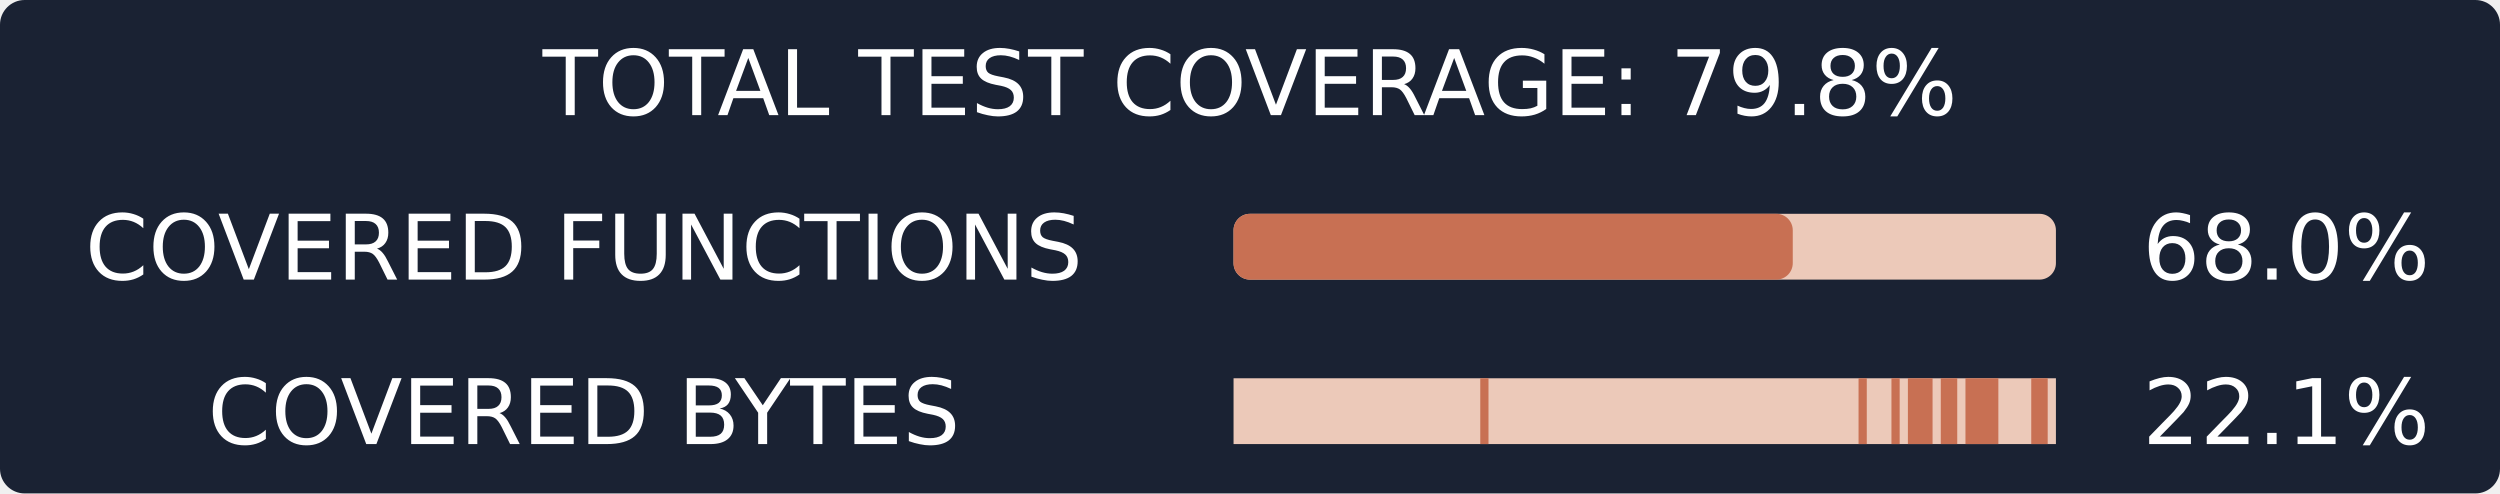
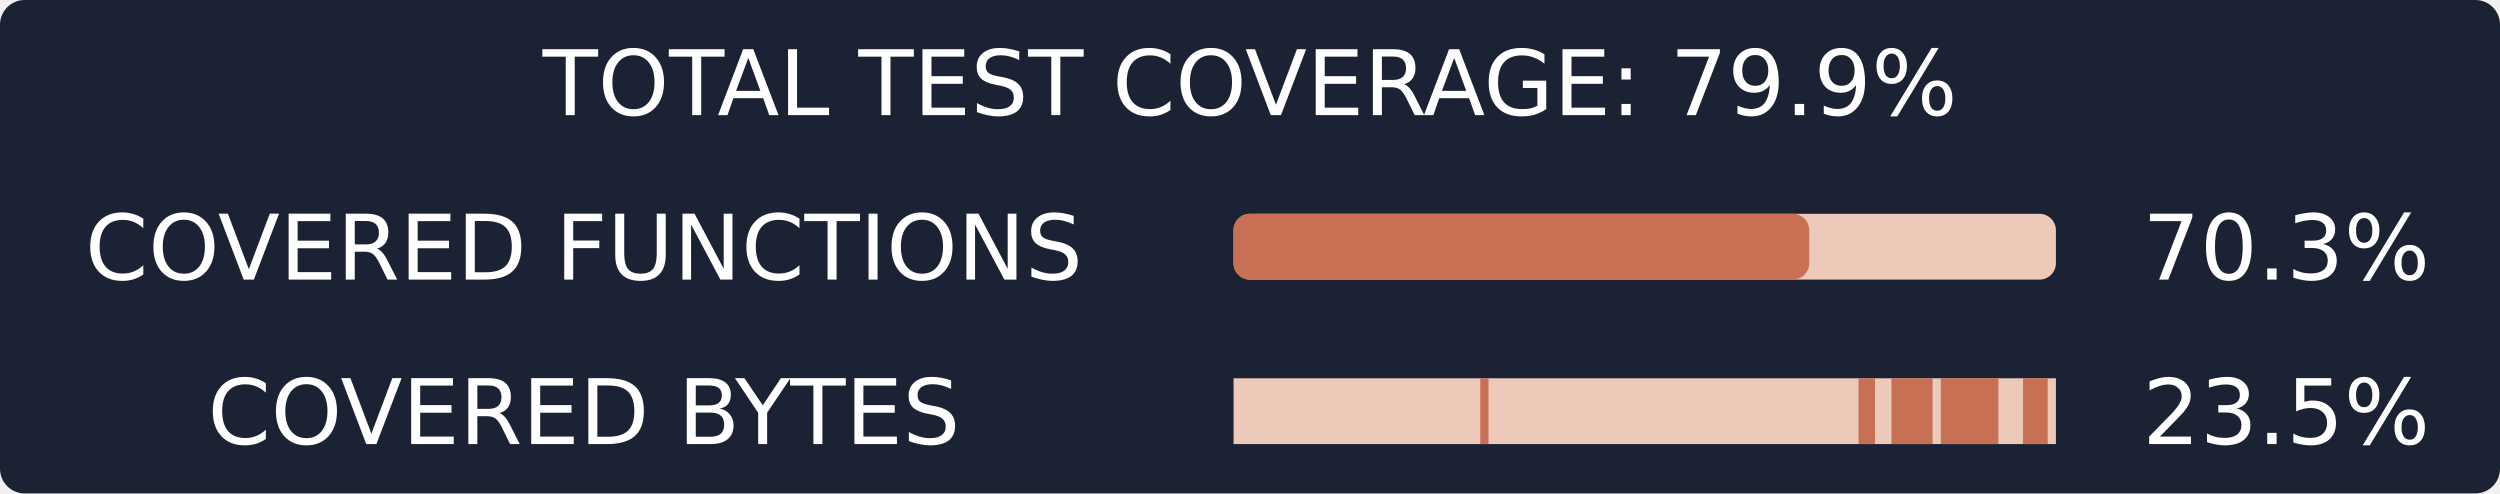
- <svg xmlns="http://www.w3.org/2000/svg" width="304" height="60" role="img" aria-label="decomp: 68.0% of functions, 22.1% of code bytes done; the total test coverage over all of them is 79.8%">
+ <svg xmlns="http://www.w3.org/2000/svg" width="304" height="60" role="img" aria-label="decomp: 70.3% of functions, 23.5% of code bytes done; the total test coverage over all of them is 79.9%">
  <clipPath id="r">
    <rect width="304" height="60" rx="3" />
  </clipPath>
  <g clip-path="url(#r)">
    <rect width="304" height="60" fill="#1a2233" />
    <rect x="150" y="26" width="100" height="8" rx="2" fill="#ecc9b9" />
-     <rect x="150" y="26" width="68" height="8" rx="2" fill="#c87053" />
+     <rect x="150" y="26" width="70" height="8" rx="2" fill="#c87053" />
    <rect x="150" y="46" width="100" height="8" fill="#ecc9b9" />
    <rect x="180" y="46" width="1" height="8" fill="#c87053" />
-     <rect x="226" y="46" width="1" height="8" fill="#c87053" />
-     <rect x="230" y="46" width="1" height="8" fill="#c87053" />
-     <rect x="232" y="46" width="3" height="8" fill="#c87053" />
-     <rect x="236" y="46" width="2" height="8" fill="#c87053" />
-     <rect x="239" y="46" width="4" height="8" fill="#c87053" />
-     <rect x="247" y="46" width="2" height="8" fill="#c87053" />
+     <rect x="226" y="46" width="2" height="8" fill="#c87053" />
+     <rect x="230" y="46" width="5" height="8" fill="#c87053" />
+     <rect x="236" y="46" width="7" height="8" fill="#c87053" />
+     <rect x="246" y="46" width="3" height="8" fill="#c87053" />
  </g>
  <g fill="#fff" font-family="Verdana,DejaVu Sans,sans-serif" font-size="11" text-anchor="middle">
    <text x="71" y="34">COVERED FUNCTIONS</text>
    <text x="71" y="54">COVERED BYTES</text>
-     <text x="278" y="34">68.0%</text>
-     <text x="278" y="54">22.1%</text>
-     <text x="152" y="14">TOTAL TEST COVERAGE: 79.8%</text>
+     <text x="278" y="34">70.3%</text>
+     <text x="278" y="54">23.5%</text>
+     <text x="152" y="14">TOTAL TEST COVERAGE: 79.9%</text>
  </g>
</svg>
